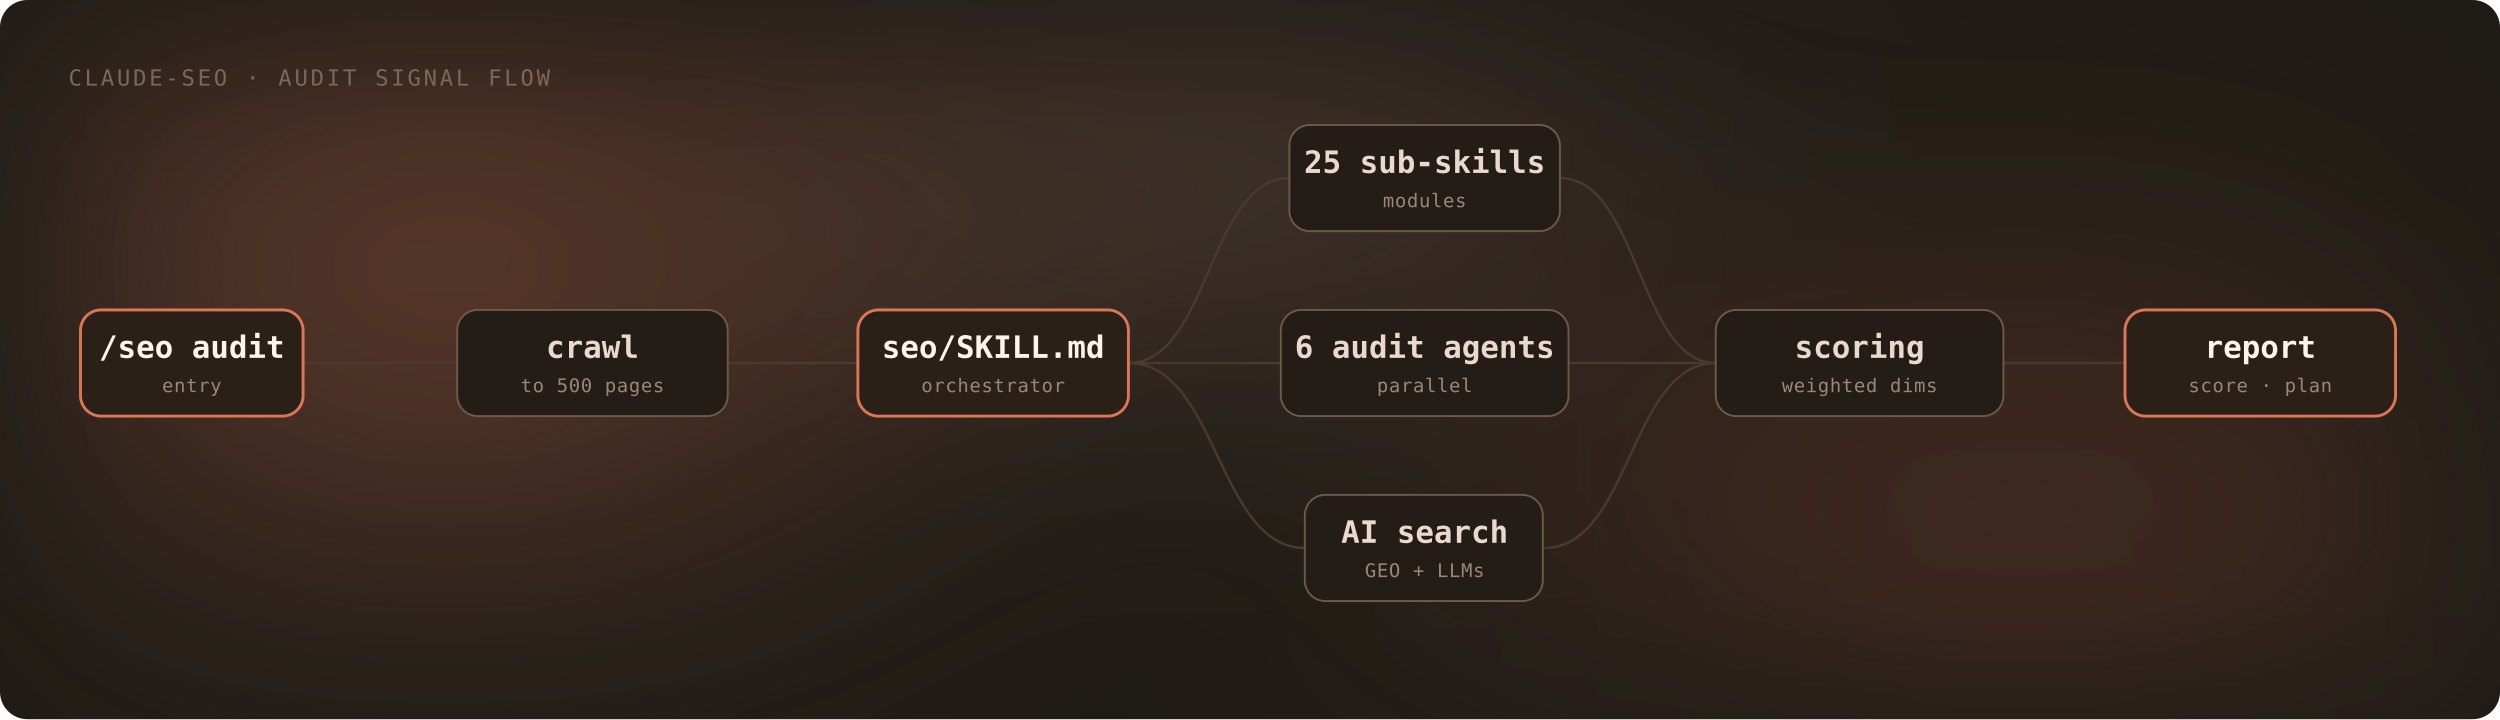
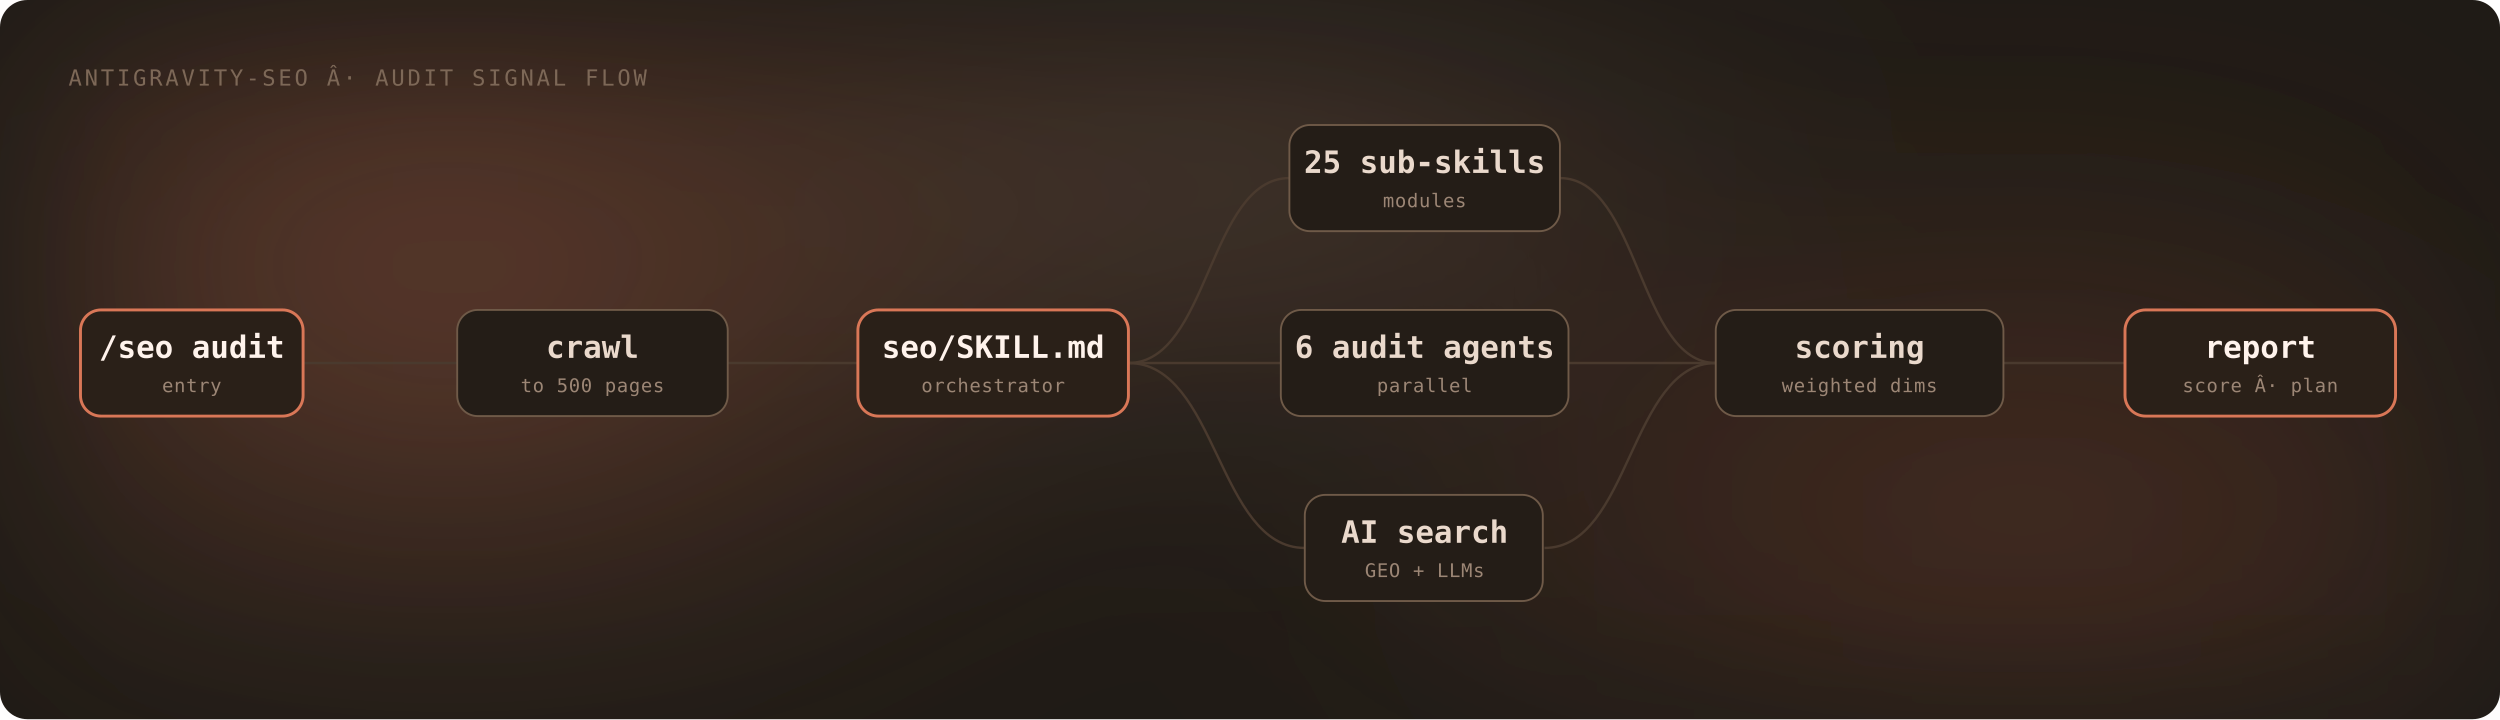
- <svg xmlns="http://www.w3.org/2000/svg" viewBox="0 0 1460 420" width="100%" preserveAspectRatio="xMidYMid meet" role="img" aria-label="Claude SEO audit signal flow: /seo audit enters, crawls the site, fans out through the orchestrator to 25 sub-skills, 6 parallel audit agents, and AI-search analysis, converges through scoring, and ripens into a prioritized report.">
+ <svg xmlns="http://www.w3.org/2000/svg" viewBox="0 0 1460 420" width="100%" preserveAspectRatio="xMidYMid meet" role="img" aria-label="Antigravity SEO audit signal flow: /seo audit enters, crawls the site, fans out through the orchestrator to 25 sub-skills, 6 parallel audit agents, and AI-search analysis, converges through scoring, and ripens into a prioritized report.">
  <defs>
    <filter id="glow" x="-70%" y="-70%" width="240%" height="240%">
      <feGaussianBlur stdDeviation="3.6" />
    </filter>
    <filter id="aurora" x="-50%" y="-50%" width="200%" height="200%">
      <feGaussianBlur stdDeviation="75" />
    </filter>
    <radialGradient id="auWarm" cx="50%" cy="50%" r="50%">
      <stop offset="0%" stop-color="#D97757" stop-opacity="0.40" />
      <stop offset="100%" stop-color="#D97757" stop-opacity="0" />
    </radialGradient>
    <radialGradient id="auEmber" cx="50%" cy="50%" r="50%">
      <stop offset="0%" stop-color="#B85C3C" stop-opacity="0.30" />
      <stop offset="100%" stop-color="#B85C3C" stop-opacity="0" />
    </radialGradient>
    <radialGradient id="auAmber" cx="50%" cy="50%" r="50%">
      <stop offset="0%" stop-color="#F5B095" stop-opacity="0.22" />
      <stop offset="100%" stop-color="#F5B095" stop-opacity="0" />
    </radialGradient>
  </defs>
  <rect width="1460" height="420" rx="16" fill="#1F1B16" />
  <g filter="url(#aurora)" opacity="0.95">
    <ellipse cx="260" cy="150" rx="420" ry="270" fill="url(#auWarm)">
      <animateTransform attributeName="transform" type="translate" values="0 0;58 26;0 0" dur="24s" repeatCount="indefinite" />
    </ellipse>
    <ellipse cx="1180" cy="330" rx="440" ry="280" fill="url(#auEmber)">
      <animateTransform attributeName="transform" type="translate" values="0 0;-48 -20;0 0" dur="30s" repeatCount="indefinite" />
    </ellipse>
    <ellipse cx="720" cy="80" rx="340" ry="200" fill="url(#auAmber)">
      <animateTransform attributeName="transform" type="translate" values="0 0;30 34;0 0" dur="27s" repeatCount="indefinite" />
    </ellipse>
  </g>
-   <text x="40" y="50" font-family="'JetBrains Mono','Cascadia Mono','Menlo',monospace" font-size="13" fill="#7d6857" letter-spacing="1.6">CLAUDE-SEO · AUDIT SIGNAL FLOW</text>
+   <text x="40" y="50" font-family="'JetBrains Mono','Cascadia Mono','Menlo',monospace" font-size="13" fill="#7d6857" letter-spacing="1.6">ANTIGRAVITY-SEO Â· AUDIT SIGNAL FLOW</text>
  <path d="M177,212 L267,212" fill="none" stroke="#4a3a2e" stroke-width="1.4" />
  <path d="M425,212 L501,212" fill="none" stroke="#4a3a2e" stroke-width="1.4" />
  <path d="M659,212 C706,212 706,104 753,104" fill="none" stroke="#4a3a2e" stroke-width="1.4" />
  <path d="M659,212 L748,212" fill="none" stroke="#4a3a2e" stroke-width="1.4" />
  <path d="M659,212 C711,212 711,320 762,320" fill="none" stroke="#4a3a2e" stroke-width="1.4" />
  <path d="M911,104 C957,104 957,212 1002,212" fill="none" stroke="#4a3a2e" stroke-width="1.4" />
  <path d="M916,212 L1002,212" fill="none" stroke="#4a3a2e" stroke-width="1.4" />
  <path d="M902,320 C952,320 952,212 1002,212" fill="none" stroke="#4a3a2e" stroke-width="1.4" />
  <path d="M1170,212 L1241,212" fill="none" stroke="#4a3a2e" stroke-width="1.4" />
  <g>
    <rect x="47" y="181" width="130" height="62" rx="12" fill="#2a2018" stroke="#D97757" stroke-width="1.7" />
    <rect x="47" y="181" width="130" height="62" rx="12" fill="none" stroke="#D97757" stroke-width="2.6" filter="url(#glow)" opacity="0">
      <animate attributeName="opacity" dur="6.0s" repeatCount="indefinite" keyTimes="0;0.000;0.020;0.130;1" values="0;0;0.95;0;0" />
    </rect>
    <text x="112" y="209" text-anchor="middle" font-family="'JetBrains Mono','Cascadia Mono','Menlo',monospace" font-size="18" font-weight="600" fill="#FFF3EC">/seo audit</text>
    <text x="112" y="229" text-anchor="middle" font-family="'JetBrains Mono','Cascadia Mono','Menlo',monospace" font-size="11" fill="#9c8675" letter-spacing="0.4">entry</text>
  </g>
  <g>
    <rect x="267" y="181" width="158" height="62" rx="12" fill="#241d17" stroke="#6f5a48" stroke-width="1.1" />
    <rect x="267" y="181" width="158" height="62" rx="12" fill="none" stroke="#D97757" stroke-width="2.6" filter="url(#glow)" opacity="0">
      <animate attributeName="opacity" dur="6.0s" repeatCount="indefinite" keyTimes="0;0.090;0.140;0.250;1" values="0;0;0.95;0;0" />
    </rect>
    <text x="346" y="209" text-anchor="middle" font-family="'JetBrains Mono','Cascadia Mono','Menlo',monospace" font-size="18" font-weight="600" fill="#EAD9CC">crawl</text>
    <text x="346" y="229" text-anchor="middle" font-family="'JetBrains Mono','Cascadia Mono','Menlo',monospace" font-size="11" fill="#9c8675" letter-spacing="0.4">to 500 pages</text>
  </g>
  <g>
    <rect x="501" y="181" width="158" height="62" rx="12" fill="#2a2018" stroke="#D97757" stroke-width="1.7" />
    <rect x="501" y="181" width="158" height="62" rx="12" fill="none" stroke="#D97757" stroke-width="2.6" filter="url(#glow)" opacity="0">
      <animate attributeName="opacity" dur="6.0s" repeatCount="indefinite" keyTimes="0;0.250;0.300;0.410;1" values="0;0;0.95;0;0" />
    </rect>
    <text x="580" y="209" text-anchor="middle" font-family="'JetBrains Mono','Cascadia Mono','Menlo',monospace" font-size="18" font-weight="600" fill="#FFF3EC">seo/SKILL.md</text>
    <text x="580" y="229" text-anchor="middle" font-family="'JetBrains Mono','Cascadia Mono','Menlo',monospace" font-size="11" fill="#9c8675" letter-spacing="0.4">orchestrator</text>
  </g>
  <g>
    <rect x="753" y="73" width="158" height="62" rx="12" fill="#241d17" stroke="#6f5a48" stroke-width="1.1" />
    <rect x="753" y="73" width="158" height="62" rx="12" fill="none" stroke="#D97757" stroke-width="2.6" filter="url(#glow)" opacity="0">
      <animate attributeName="opacity" dur="6.0s" repeatCount="indefinite" keyTimes="0;0.410;0.460;0.570;1" values="0;0;0.95;0;0" />
    </rect>
    <text x="832" y="101" text-anchor="middle" font-family="'JetBrains Mono','Cascadia Mono','Menlo',monospace" font-size="18" font-weight="600" fill="#EAD9CC">25 sub-skills</text>
    <text x="832" y="121" text-anchor="middle" font-family="'JetBrains Mono','Cascadia Mono','Menlo',monospace" font-size="11" fill="#9c8675" letter-spacing="0.4">modules</text>
  </g>
  <g>
    <rect x="748" y="181" width="168" height="62" rx="12" fill="#241d17" stroke="#6f5a48" stroke-width="1.1" />
    <rect x="748" y="181" width="168" height="62" rx="12" fill="none" stroke="#D97757" stroke-width="2.6" filter="url(#glow)" opacity="0">
      <animate attributeName="opacity" dur="6.0s" repeatCount="indefinite" keyTimes="0;0.410;0.460;0.570;1" values="0;0;0.95;0;0" />
    </rect>
    <text x="832" y="209" text-anchor="middle" font-family="'JetBrains Mono','Cascadia Mono','Menlo',monospace" font-size="18" font-weight="600" fill="#EAD9CC">6 audit agents</text>
    <text x="832" y="229" text-anchor="middle" font-family="'JetBrains Mono','Cascadia Mono','Menlo',monospace" font-size="11" fill="#9c8675" letter-spacing="0.4">parallel</text>
  </g>
  <g>
    <rect x="762" y="289" width="139" height="62" rx="12" fill="#241d17" stroke="#6f5a48" stroke-width="1.1" />
    <rect x="762" y="289" width="139" height="62" rx="12" fill="none" stroke="#D97757" stroke-width="2.6" filter="url(#glow)" opacity="0">
      <animate attributeName="opacity" dur="6.0s" repeatCount="indefinite" keyTimes="0;0.410;0.460;0.570;1" values="0;0;0.95;0;0" />
    </rect>
    <text x="832" y="317" text-anchor="middle" font-family="'JetBrains Mono','Cascadia Mono','Menlo',monospace" font-size="18" font-weight="600" fill="#EAD9CC">AI search</text>
    <text x="832" y="337" text-anchor="middle" font-family="'JetBrains Mono','Cascadia Mono','Menlo',monospace" font-size="11" fill="#9c8675" letter-spacing="0.4">GEO + LLMs</text>
  </g>
  <g>
    <rect x="1002" y="181" width="168" height="62" rx="12" fill="#241d17" stroke="#6f5a48" stroke-width="1.1" />
    <rect x="1002" y="181" width="168" height="62" rx="12" fill="none" stroke="#D97757" stroke-width="2.6" filter="url(#glow)" opacity="0">
      <animate attributeName="opacity" dur="6.0s" repeatCount="indefinite" keyTimes="0;0.610;0.660;0.770;1" values="0;0;0.95;0;0" />
    </rect>
    <text x="1086" y="209" text-anchor="middle" font-family="'JetBrains Mono','Cascadia Mono','Menlo',monospace" font-size="18" font-weight="600" fill="#EAD9CC">scoring</text>
    <text x="1086" y="229" text-anchor="middle" font-family="'JetBrains Mono','Cascadia Mono','Menlo',monospace" font-size="11" fill="#9c8675" letter-spacing="0.4">weighted dims</text>
  </g>
  <g>
    <rect x="1241" y="181" width="158" height="62" rx="12" fill="#2a2018" stroke="#D97757" stroke-width="1.7" />
    <rect x="1241" y="181" width="158" height="62" rx="12" fill="none" stroke="#D97757" stroke-width="2.6" filter="url(#glow)" opacity="0">
      <animate attributeName="opacity" dur="6.0s" repeatCount="indefinite" keyTimes="0;0.750;0.800;0.910;1" values="0;0;0.95;0;0" />
    </rect>
    <text x="1320" y="209" text-anchor="middle" font-family="'JetBrains Mono','Cascadia Mono','Menlo',monospace" font-size="18" font-weight="600" fill="#FFF3EC">report</text>
-     <text x="1320" y="229" text-anchor="middle" font-family="'JetBrains Mono','Cascadia Mono','Menlo',monospace" font-size="11" fill="#9c8675" letter-spacing="0.4">score · plan</text>
+     <text x="1320" y="229" text-anchor="middle" font-family="'JetBrains Mono','Cascadia Mono','Menlo',monospace" font-size="11" fill="#9c8675" letter-spacing="0.4">score Â· plan</text>
  </g>
  <circle r="10" fill="#D97757" filter="url(#glow)" opacity="0">
    <animateMotion dur="6.0s" repeatCount="indefinite" calcMode="linear" keyTimes="0;0.038;0.158;1" keyPoints="0;0;1;1" path="M177,212 L267,212" />
    <animate attributeName="opacity" dur="6.0s" repeatCount="indefinite" keyTimes="0;0.028;0.058;0.138;0.158;1" values="0;0;0.28;0.28;0;0" />
  </circle>
  <circle r="5.5" fill="#D97757" filter="url(#glow)" opacity="0">
    <animateMotion dur="6.0s" repeatCount="indefinite" calcMode="linear" keyTimes="0;0.020;0.140;1" keyPoints="0;0;1;1" path="M177,212 L267,212" />
    <animate attributeName="opacity" dur="6.0s" repeatCount="indefinite" keyTimes="0;0.010;0.040;0.120;0.140;1" values="0;0;1;1;0;0" />
    <animate attributeName="r" values="5;6.5;5" dur="1.4s" repeatCount="indefinite" />
  </circle>
  <circle r="10" fill="#D97757" filter="url(#glow)" opacity="0">
    <animateMotion dur="6.0s" repeatCount="indefinite" calcMode="linear" keyTimes="0;0.158;0.318;1" keyPoints="0;0;1;1" path="M425,212 L501,212" />
    <animate attributeName="opacity" dur="6.0s" repeatCount="indefinite" keyTimes="0;0.148;0.178;0.298;0.318;1" values="0;0;0.28;0.28;0;0" />
  </circle>
  <circle r="5.5" fill="#D97757" filter="url(#glow)" opacity="0">
    <animateMotion dur="6.0s" repeatCount="indefinite" calcMode="linear" keyTimes="0;0.140;0.300;1" keyPoints="0;0;1;1" path="M425,212 L501,212" />
    <animate attributeName="opacity" dur="6.0s" repeatCount="indefinite" keyTimes="0;0.130;0.160;0.280;0.300;1" values="0;0;1;1;0;0" />
    <animate attributeName="r" values="5;6.5;5" dur="1.4s" repeatCount="indefinite" />
  </circle>
  <circle r="10" fill="#D97757" filter="url(#glow)" opacity="0">
    <animateMotion dur="6.0s" repeatCount="indefinite" calcMode="linear" keyTimes="0;0.338;0.478;1" keyPoints="0;0;1;1" path="M659,212 C706,212 706,104 753,104" />
    <animate attributeName="opacity" dur="6.0s" repeatCount="indefinite" keyTimes="0;0.328;0.358;0.458;0.478;1" values="0;0;0.28;0.28;0;0" />
  </circle>
  <circle r="5.5" fill="#D97757" filter="url(#glow)" opacity="0">
    <animateMotion dur="6.0s" repeatCount="indefinite" calcMode="linear" keyTimes="0;0.320;0.460;1" keyPoints="0;0;1;1" path="M659,212 C706,212 706,104 753,104" />
    <animate attributeName="opacity" dur="6.0s" repeatCount="indefinite" keyTimes="0;0.310;0.340;0.440;0.460;1" values="0;0;1;1;0;0" />
    <animate attributeName="r" values="5;6.5;5" dur="1.4s" repeatCount="indefinite" />
  </circle>
  <circle r="10" fill="#D97757" filter="url(#glow)" opacity="0">
    <animateMotion dur="6.0s" repeatCount="indefinite" calcMode="linear" keyTimes="0;0.338;0.478;1" keyPoints="0;0;1;1" path="M659,212 L748,212" />
    <animate attributeName="opacity" dur="6.0s" repeatCount="indefinite" keyTimes="0;0.328;0.358;0.458;0.478;1" values="0;0;0.28;0.28;0;0" />
  </circle>
  <circle r="5.5" fill="#D97757" filter="url(#glow)" opacity="0">
    <animateMotion dur="6.0s" repeatCount="indefinite" calcMode="linear" keyTimes="0;0.320;0.460;1" keyPoints="0;0;1;1" path="M659,212 L748,212" />
    <animate attributeName="opacity" dur="6.0s" repeatCount="indefinite" keyTimes="0;0.310;0.340;0.440;0.460;1" values="0;0;1;1;0;0" />
    <animate attributeName="r" values="5;6.5;5" dur="1.4s" repeatCount="indefinite" />
  </circle>
  <circle r="10" fill="#D97757" filter="url(#glow)" opacity="0">
    <animateMotion dur="6.0s" repeatCount="indefinite" calcMode="linear" keyTimes="0;0.338;0.478;1" keyPoints="0;0;1;1" path="M659,212 C711,212 711,320 762,320" />
    <animate attributeName="opacity" dur="6.0s" repeatCount="indefinite" keyTimes="0;0.328;0.358;0.458;0.478;1" values="0;0;0.28;0.28;0;0" />
  </circle>
  <circle r="5.5" fill="#D97757" filter="url(#glow)" opacity="0">
    <animateMotion dur="6.0s" repeatCount="indefinite" calcMode="linear" keyTimes="0;0.320;0.460;1" keyPoints="0;0;1;1" path="M659,212 C711,212 711,320 762,320" />
    <animate attributeName="opacity" dur="6.0s" repeatCount="indefinite" keyTimes="0;0.310;0.340;0.440;0.460;1" values="0;0;1;1;0;0" />
    <animate attributeName="r" values="5;6.5;5" dur="1.4s" repeatCount="indefinite" />
  </circle>
  <circle r="10" fill="#D97757" filter="url(#glow)" opacity="0">
    <animateMotion dur="6.0s" repeatCount="indefinite" calcMode="linear" keyTimes="0;0.518;0.678;1" keyPoints="0;0;1;1" path="M911,104 C957,104 957,212 1002,212" />
    <animate attributeName="opacity" dur="6.0s" repeatCount="indefinite" keyTimes="0;0.508;0.538;0.658;0.678;1" values="0;0;0.28;0.28;0;0" />
  </circle>
  <circle r="5.5" fill="#D97757" filter="url(#glow)" opacity="0">
    <animateMotion dur="6.0s" repeatCount="indefinite" calcMode="linear" keyTimes="0;0.500;0.660;1" keyPoints="0;0;1;1" path="M911,104 C957,104 957,212 1002,212" />
    <animate attributeName="opacity" dur="6.0s" repeatCount="indefinite" keyTimes="0;0.490;0.520;0.640;0.660;1" values="0;0;1;1;0;0" />
    <animate attributeName="r" values="5;6.5;5" dur="1.4s" repeatCount="indefinite" />
  </circle>
  <circle r="10" fill="#D97757" filter="url(#glow)" opacity="0">
    <animateMotion dur="6.0s" repeatCount="indefinite" calcMode="linear" keyTimes="0;0.518;0.678;1" keyPoints="0;0;1;1" path="M916,212 L1002,212" />
    <animate attributeName="opacity" dur="6.0s" repeatCount="indefinite" keyTimes="0;0.508;0.538;0.658;0.678;1" values="0;0;0.28;0.28;0;0" />
  </circle>
  <circle r="5.5" fill="#D97757" filter="url(#glow)" opacity="0">
    <animateMotion dur="6.0s" repeatCount="indefinite" calcMode="linear" keyTimes="0;0.500;0.660;1" keyPoints="0;0;1;1" path="M916,212 L1002,212" />
    <animate attributeName="opacity" dur="6.0s" repeatCount="indefinite" keyTimes="0;0.490;0.520;0.640;0.660;1" values="0;0;1;1;0;0" />
    <animate attributeName="r" values="5;6.5;5" dur="1.4s" repeatCount="indefinite" />
  </circle>
  <circle r="10" fill="#D97757" filter="url(#glow)" opacity="0">
    <animateMotion dur="6.0s" repeatCount="indefinite" calcMode="linear" keyTimes="0;0.518;0.678;1" keyPoints="0;0;1;1" path="M902,320 C952,320 952,212 1002,212" />
    <animate attributeName="opacity" dur="6.0s" repeatCount="indefinite" keyTimes="0;0.508;0.538;0.658;0.678;1" values="0;0;0.28;0.28;0;0" />
  </circle>
  <circle r="5.5" fill="#D97757" filter="url(#glow)" opacity="0">
    <animateMotion dur="6.0s" repeatCount="indefinite" calcMode="linear" keyTimes="0;0.500;0.660;1" keyPoints="0;0;1;1" path="M902,320 C952,320 952,212 1002,212" />
    <animate attributeName="opacity" dur="6.0s" repeatCount="indefinite" keyTimes="0;0.490;0.520;0.640;0.660;1" values="0;0;1;1;0;0" />
    <animate attributeName="r" values="5;6.5;5" dur="1.4s" repeatCount="indefinite" />
  </circle>
  <circle r="10" fill="#D97757" filter="url(#glow)" opacity="0">
    <animateMotion dur="6.0s" repeatCount="indefinite" calcMode="linear" keyTimes="0;0.678;0.818;1" keyPoints="0;0;1;1" path="M1170,212 L1241,212" />
    <animate attributeName="opacity" dur="6.0s" repeatCount="indefinite" keyTimes="0;0.668;0.698;0.798;0.818;1" values="0;0;0.28;0.28;0;0" />
  </circle>
  <circle r="5.5" fill="#D97757" filter="url(#glow)" opacity="0">
    <animateMotion dur="6.0s" repeatCount="indefinite" calcMode="linear" keyTimes="0;0.660;0.800;1" keyPoints="0;0;1;1" path="M1170,212 L1241,212" />
    <animate attributeName="opacity" dur="6.0s" repeatCount="indefinite" keyTimes="0;0.650;0.680;0.780;0.800;1" values="0;0;1;1;0;0" />
    <animate attributeName="r" values="5;6.5;5" dur="1.4s" repeatCount="indefinite" />
  </circle>
</svg>
